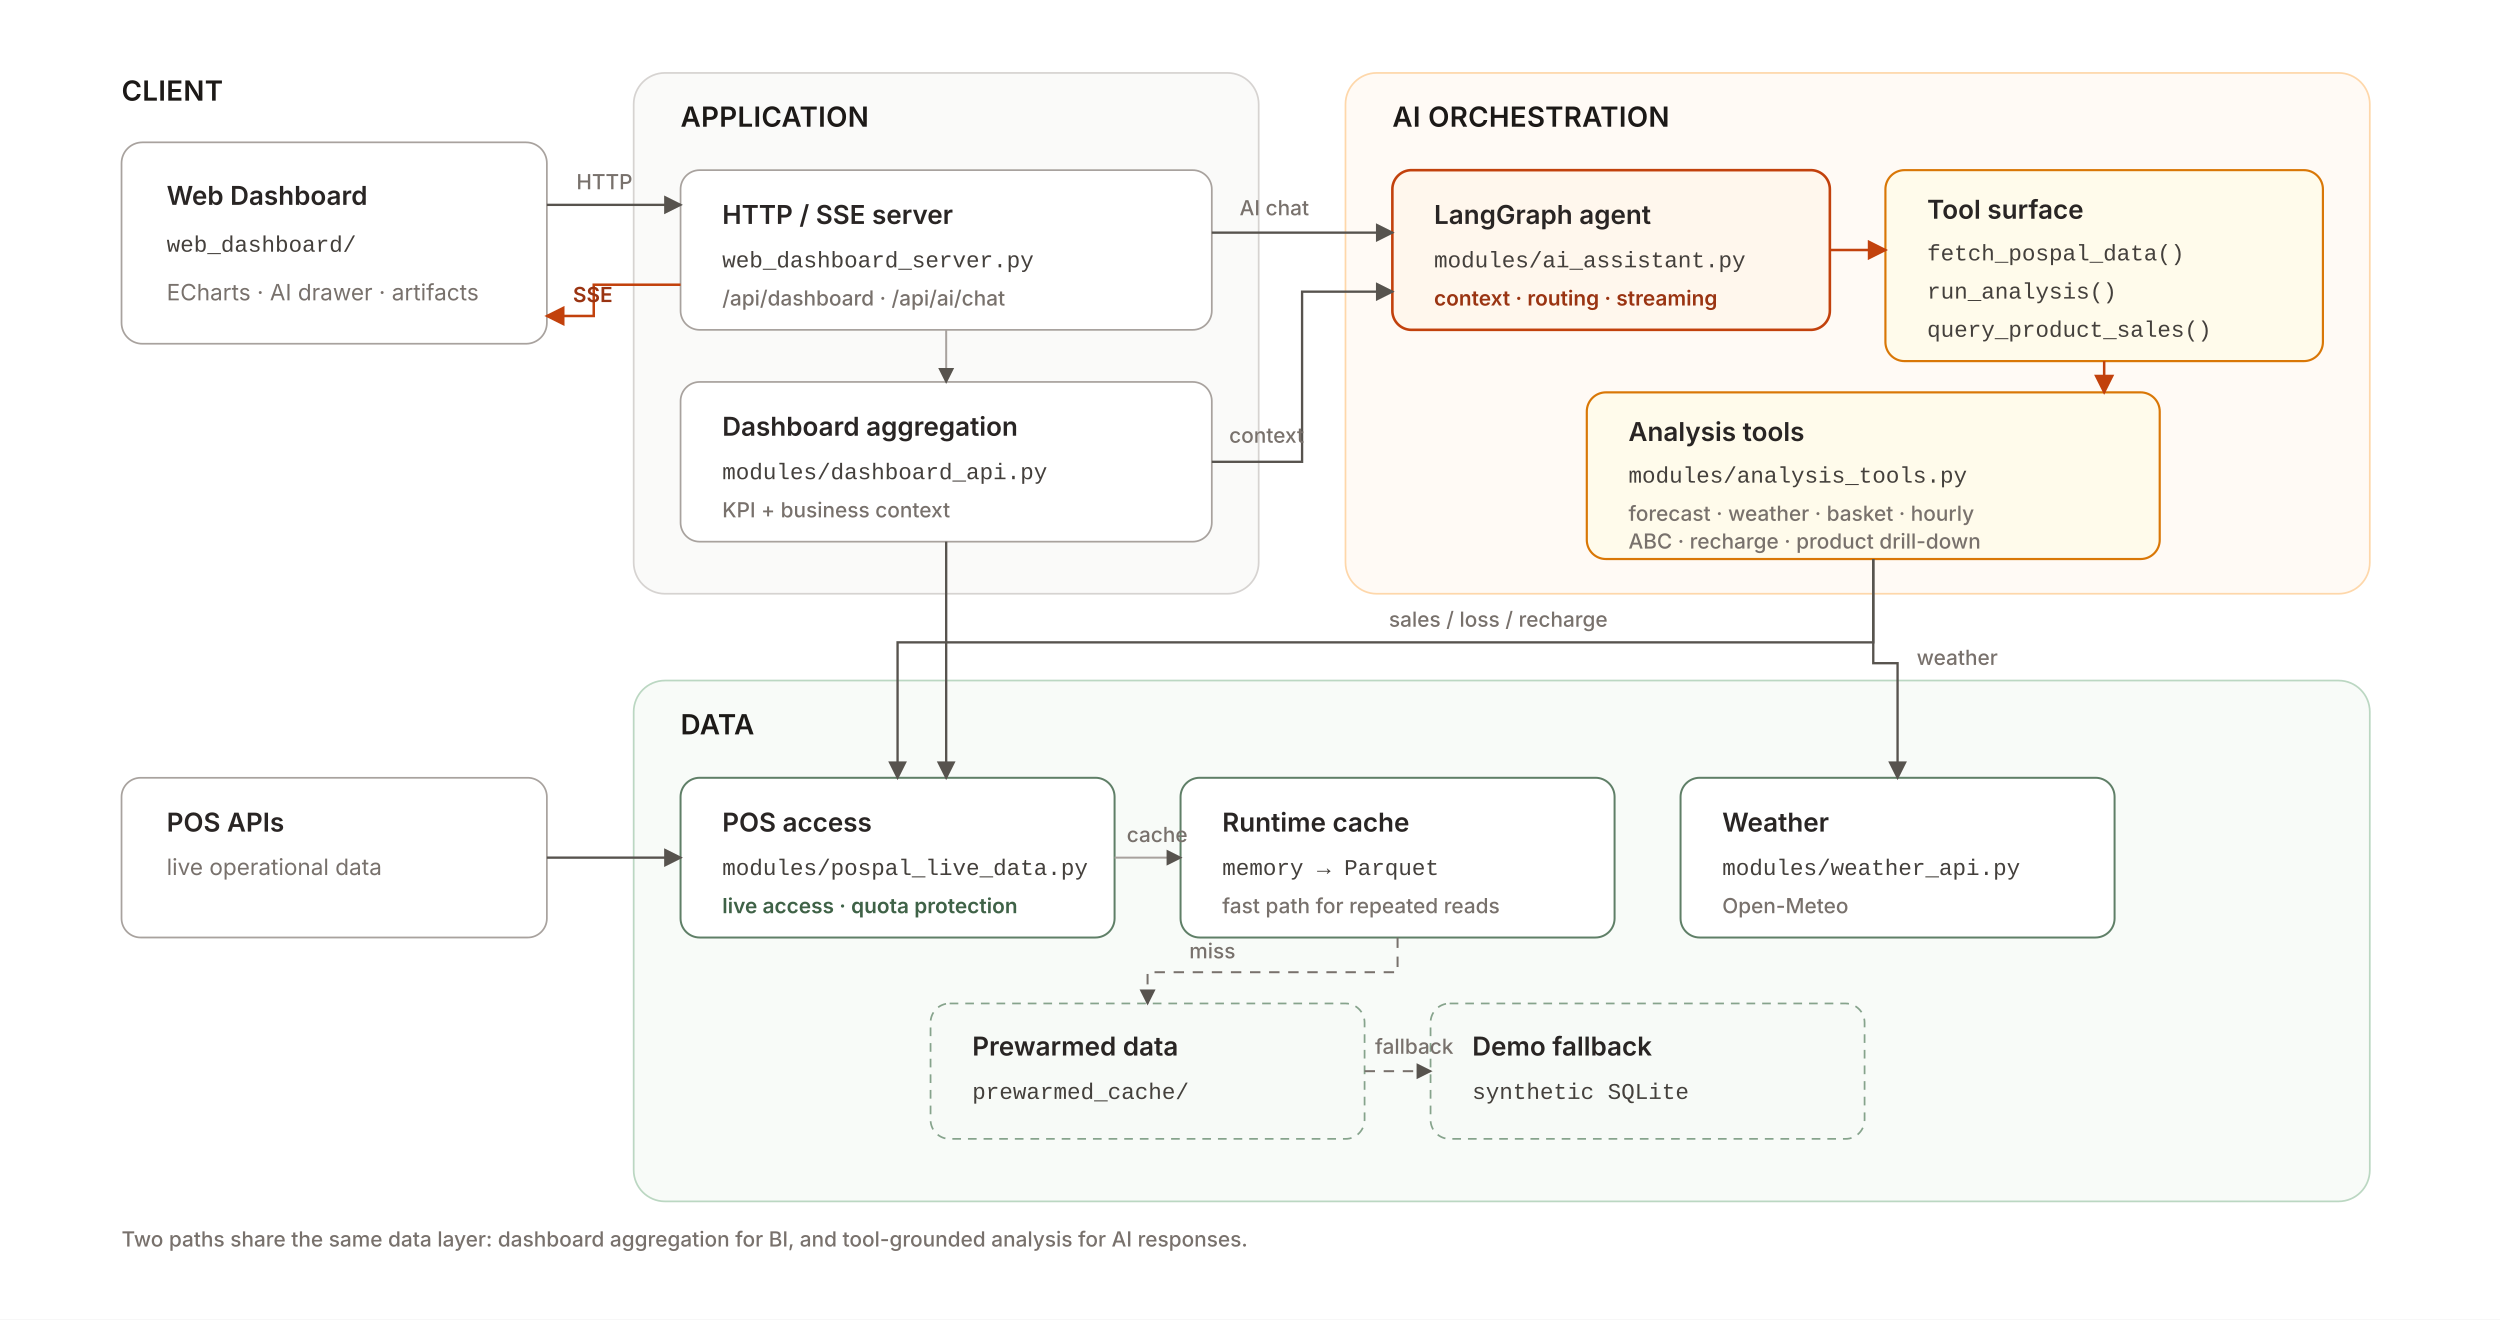
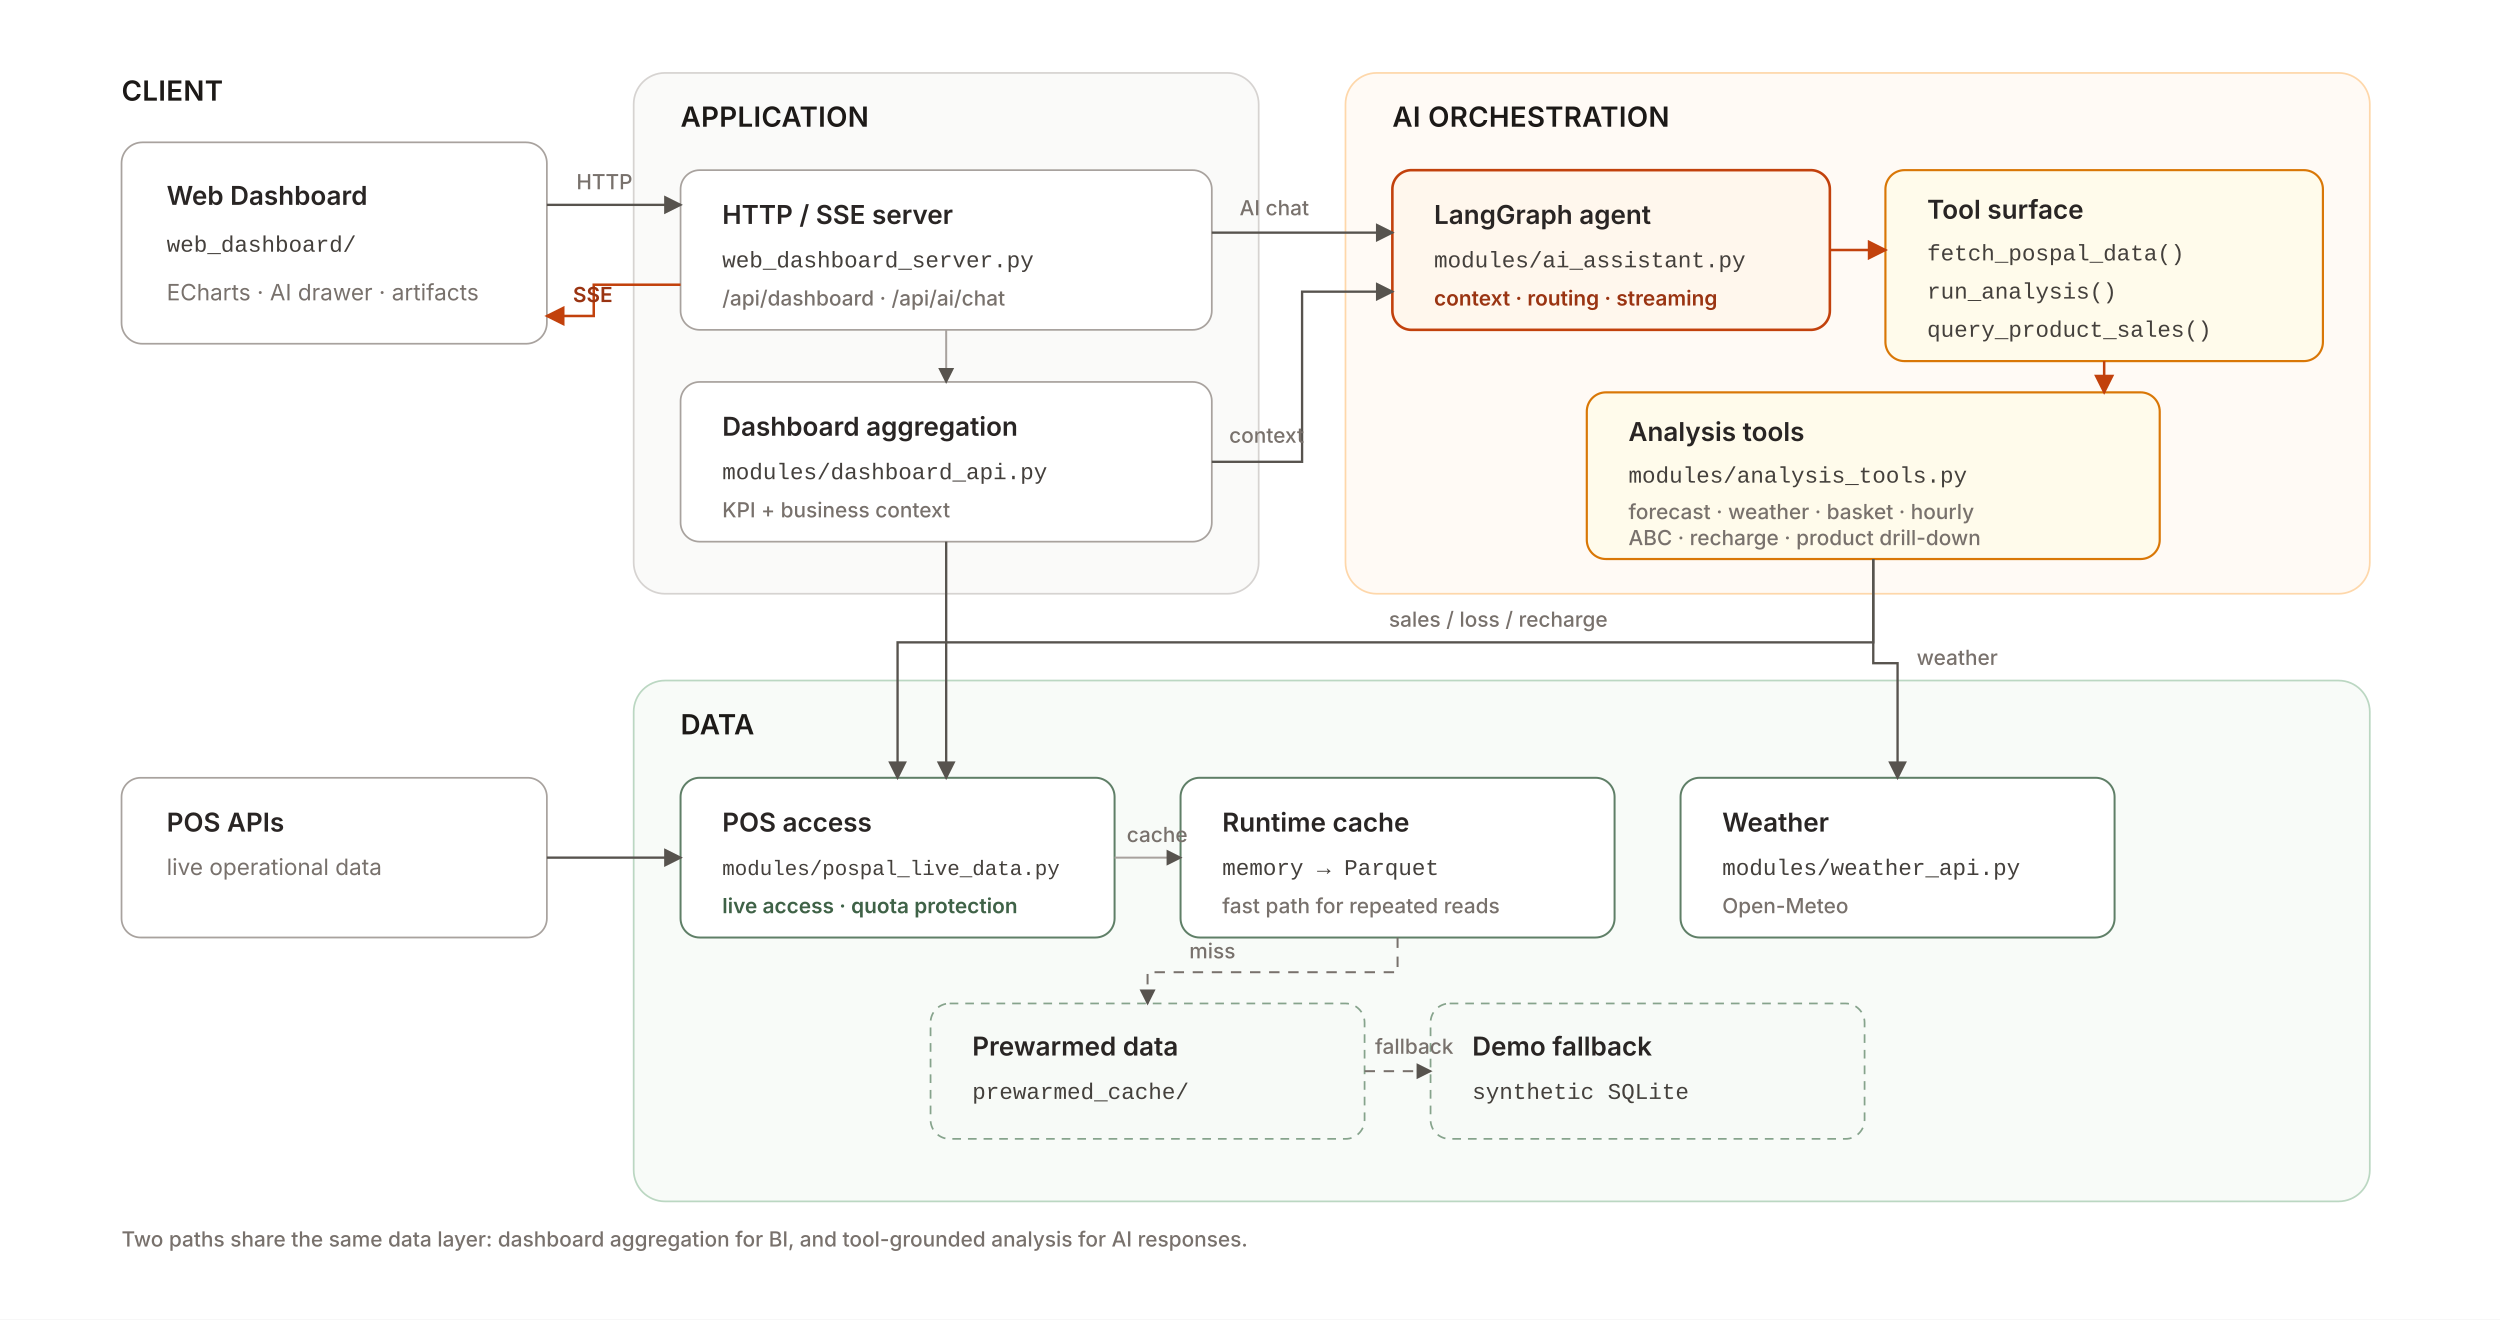
<svg xmlns="http://www.w3.org/2000/svg" width="1440" height="760" viewBox="0 0 1440 760" role="img" aria-labelledby="title desc">
  <defs>
    <marker id="arrow" markerWidth="8" markerHeight="8" refX="7" refY="4" orient="auto" markerUnits="strokeWidth">
      <path d="M0,0 L8,4 L0,8 Z" fill="#57534e" />
    </marker>
    <marker id="arrow-orange" markerWidth="8" markerHeight="8" refX="7" refY="4" orient="auto" markerUnits="strokeWidth">
      <path d="M0,0 L8,4 L0,8 Z" fill="#c2410c" />
    </marker>
    <style>
      .bg { fill:#ffffff; }
      .group { fill:#fafaf9; stroke:#d6d3d1; stroke-width:1; }
      .group-ai { fill:#fffaf5; stroke:#fed7aa; stroke-width:1; }
      .group-data { fill:#f8fbf8; stroke:#bbd7c2; stroke-width:1; }
      .box { fill:#ffffff; stroke:#a8a29e; stroke-width:1; }
      .box-ai { fill:#fff7ed; stroke:#c2410c; stroke-width:1.5; }
      .box-tool { fill:#fffbeb; stroke:#d97706; stroke-width:1.25; }
      .box-data { fill:#ffffff; stroke:#5f7f67; stroke-width:1.15; }
      .box-fallback { fill:#f7faf7; stroke:#86a38c; stroke-width:1; stroke-dasharray:5 4; }
      .title { font:600 16px -apple-system,BlinkMacSystemFont,"Segoe UI",sans-serif; fill:#1c1917; letter-spacing:.01em; }
      .label { font:600 15px -apple-system,BlinkMacSystemFont,"Segoe UI",sans-serif; fill:#292524; }
      .sub { font:400 13px -apple-system,BlinkMacSystemFont,"Segoe UI",sans-serif; fill:#78716c; }
      .mono { font:500 13px ui-monospace,SFMono-Regular,Menlo,Monaco,Consolas,"Liberation Mono",monospace; fill:#44403c; }
+       .mono-sm { font:500 12px ui-monospace,SFMono-Regular,Menlo,Monaco,Consolas,"Liberation Mono",monospace; fill:#44403c; }
      .small { font:500 12px -apple-system,BlinkMacSystemFont,"Segoe UI",sans-serif; fill:#78716c; }
      .small-orange { font:600 12px -apple-system,BlinkMacSystemFont,"Segoe UI",sans-serif; fill:#9a3412; }
      .small-green { font:600 12px -apple-system,BlinkMacSystemFont,"Segoe UI",sans-serif; fill:#3f6247; }
      .line { fill:none; stroke:#57534e; stroke-width:1.35; marker-end:url(#arrow); }
      .line-soft { fill:none; stroke:#a8a29e; stroke-width:1.15; marker-end:url(#arrow); }
      .line-ai { fill:none; stroke:#c2410c; stroke-width:1.45; marker-end:url(#arrow-orange); }
      .line-dashed { fill:none; stroke:#78716c; stroke-width:1.15; stroke-dasharray:6 5; marker-end:url(#arrow); }
    </style>
  </defs>
  <rect class="bg" width="1440" height="760" />
  <text x="70" y="58" class="title">CLIENT</text>
  <rect x="70" y="82" rx="12" ry="12" width="245" height="116" class="box" />
  <text x="96" y="118" class="label">Web Dashboard</text>
  <text x="96" y="145" class="mono">web_dashboard/</text>
  <text x="96" y="173" class="sub">ECharts · AI drawer · artifacts</text>
  <rect x="365" y="42" rx="18" ry="18" width="360" height="300" class="group" />
  <text x="392" y="73" class="title">APPLICATION</text>
  <rect x="392" y="98" rx="11" ry="11" width="306" height="92" class="box" />
  <text x="416" y="129" class="label">HTTP / SSE server</text>
  <text x="416" y="154" class="mono">web_dashboard_server.py</text>
  <text x="416" y="176" class="small">/api/dashboard · /api/ai/chat</text>
  <rect x="392" y="220" rx="11" ry="11" width="306" height="92" class="box" />
  <text x="416" y="251" class="label">Dashboard aggregation</text>
  <text x="416" y="276" class="mono">modules/dashboard_api.py</text>
  <text x="416" y="298" class="small">KPI + business context</text>
  <rect x="775" y="42" rx="18" ry="18" width="590" height="300" class="group-ai" />
  <text x="802" y="73" class="title">AI ORCHESTRATION</text>
  <rect x="802" y="98" rx="11" ry="11" width="252" height="92" class="box-ai" />
  <text x="826" y="129" class="label">LangGraph agent</text>
  <text x="826" y="154" class="mono">modules/ai_assistant.py</text>
  <text x="826" y="176" class="small-orange">context · routing · streaming</text>
  <rect x="1086" y="98" rx="11" ry="11" width="252" height="110" class="box-tool" />
  <text x="1110" y="126" class="label">Tool surface</text>
  <text x="1110" y="150" class="mono">fetch_pospal_data()</text>
  <text x="1110" y="172" class="mono">run_analysis()</text>
  <text x="1110" y="194" class="mono">query_product_sales()</text>
  <rect x="914" y="226" rx="11" ry="11" width="330" height="96" class="box-tool" />
  <text x="938" y="254" class="label">Analysis tools</text>
  <text x="938" y="278" class="mono">modules/analysis_tools.py</text>
-   <text x="938" y="300" class="small">forecast · weather · basket · hourly</text>
-   <text x="938" y="316" class="small">ABC · recharge · product drill-down</text>
+   <text x="938" y="299" class="small">forecast · weather · basket · hourly</text>
+   <text x="938" y="314" class="small">ABC · recharge · product drill-down</text>
  <rect x="365" y="392" rx="18" ry="18" width="1000" height="300" class="group-data" />
  <text x="392" y="423" class="title">DATA</text>
  <rect x="392" y="448" rx="11" ry="11" width="250" height="92" class="box-data" />
  <text x="416" y="479" class="label">POS access</text>
-   <text x="416" y="504" class="mono">modules/pospal_live_data.py</text>
+   <text x="416" y="504" class="mono-sm">modules/pospal_live_data.py</text>
  <text x="416" y="526" class="small-green">live access · quota protection</text>
  <rect x="680" y="448" rx="11" ry="11" width="250" height="92" class="box-data" />
  <text x="704" y="479" class="label">Runtime cache</text>
  <text x="704" y="504" class="mono">memory → Parquet</text>
  <text x="704" y="526" class="small">fast path for repeated reads</text>
  <rect x="968" y="448" rx="11" ry="11" width="250" height="92" class="box-data" />
  <text x="992" y="479" class="label">Weather</text>
  <text x="992" y="504" class="mono">modules/weather_api.py</text>
  <text x="992" y="526" class="small">Open-Meteo</text>
  <rect x="536" y="578" rx="11" ry="11" width="250" height="78" class="box-fallback" />
  <text x="560" y="608" class="label">Prewarmed data</text>
  <text x="560" y="633" class="mono">prewarmed_cache/</text>
  <rect x="824" y="578" rx="11" ry="11" width="250" height="78" class="box-fallback" />
  <text x="848" y="608" class="label">Demo fallback</text>
  <text x="848" y="633" class="mono">synthetic SQLite</text>
  <path class="line" d="M315 118 H392" />
  <text x="332" y="109" class="small">HTTP</text>
  <path class="line-ai" d="M392 164 H342 V182 H315" />
  <text x="330" y="174" class="small-orange">SSE</text>
  <path class="line" d="M698 134 H802" />
  <text x="714" y="124" class="small">AI chat</text>
  <path class="line-soft" d="M545 190 V220" />
  <path class="line" d="M698 266 H750 V168 H802" />
  <text x="708" y="255" class="small">context</text>
  <path class="line-ai" d="M1054 144 H1086" />
  <path class="line-ai" d="M1212 208 V226" />
  <path class="line" d="M545 312 V448" />
  <path class="line" d="M1079 322 V370 H517 V448" />
  <text x="800" y="361" class="small">sales / loss / recharge</text>
  <path class="line" d="M1079 322 V382 H1093 V448" />
  <text x="1104" y="383" class="small">weather</text>
  <path class="line-soft" d="M642 494 H680" />
  <text x="649" y="485" class="small">cache</text>
  <path class="line-dashed" d="M805 540 V560 H661 V578" />
  <text x="685" y="552" class="small">miss</text>
  <path class="line-dashed" d="M786 617 H824" />
  <text x="792" y="607" class="small">fallback</text>
  <rect x="70" y="448" rx="11" ry="11" width="245" height="92" class="box" />
  <text x="96" y="479" class="label">POS APIs</text>
  <text x="96" y="504" class="sub">live operational data</text>
  <path class="line" d="M315 494 H392" />
  <text x="70" y="718" class="small">Two paths share the same data layer: dashboard aggregation for BI, and tool-grounded analysis for AI responses.</text>
</svg>
